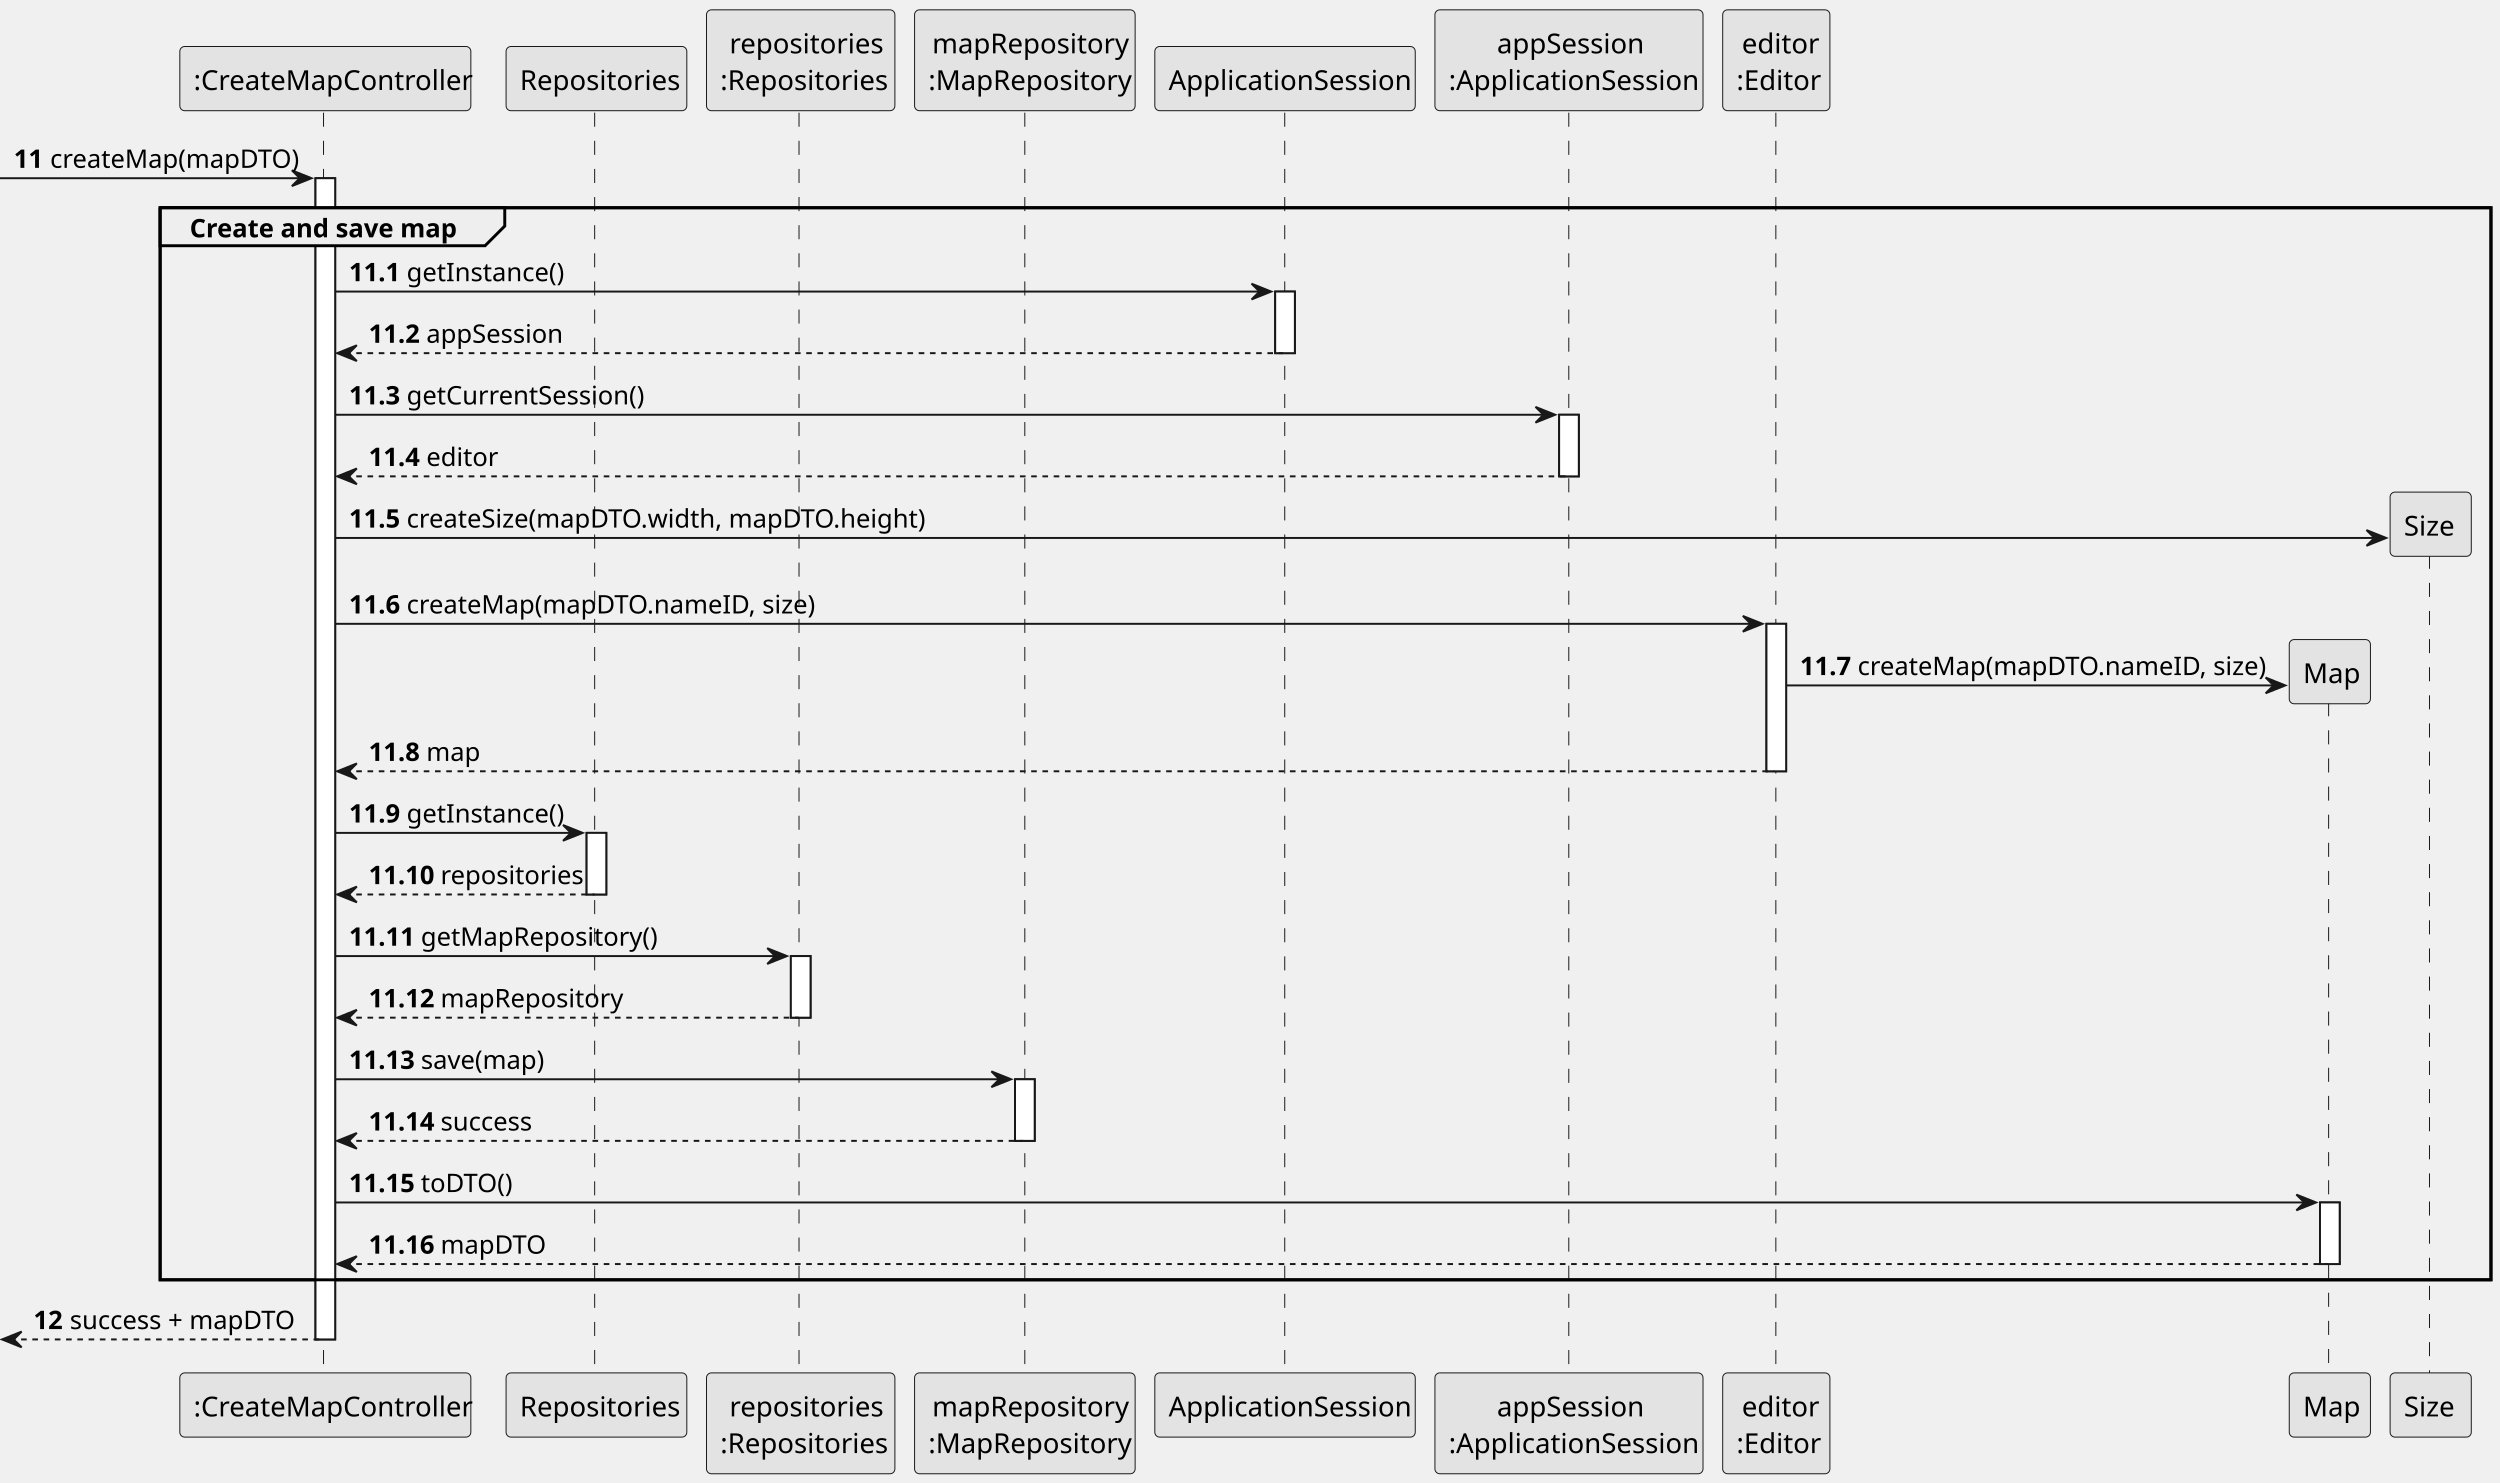
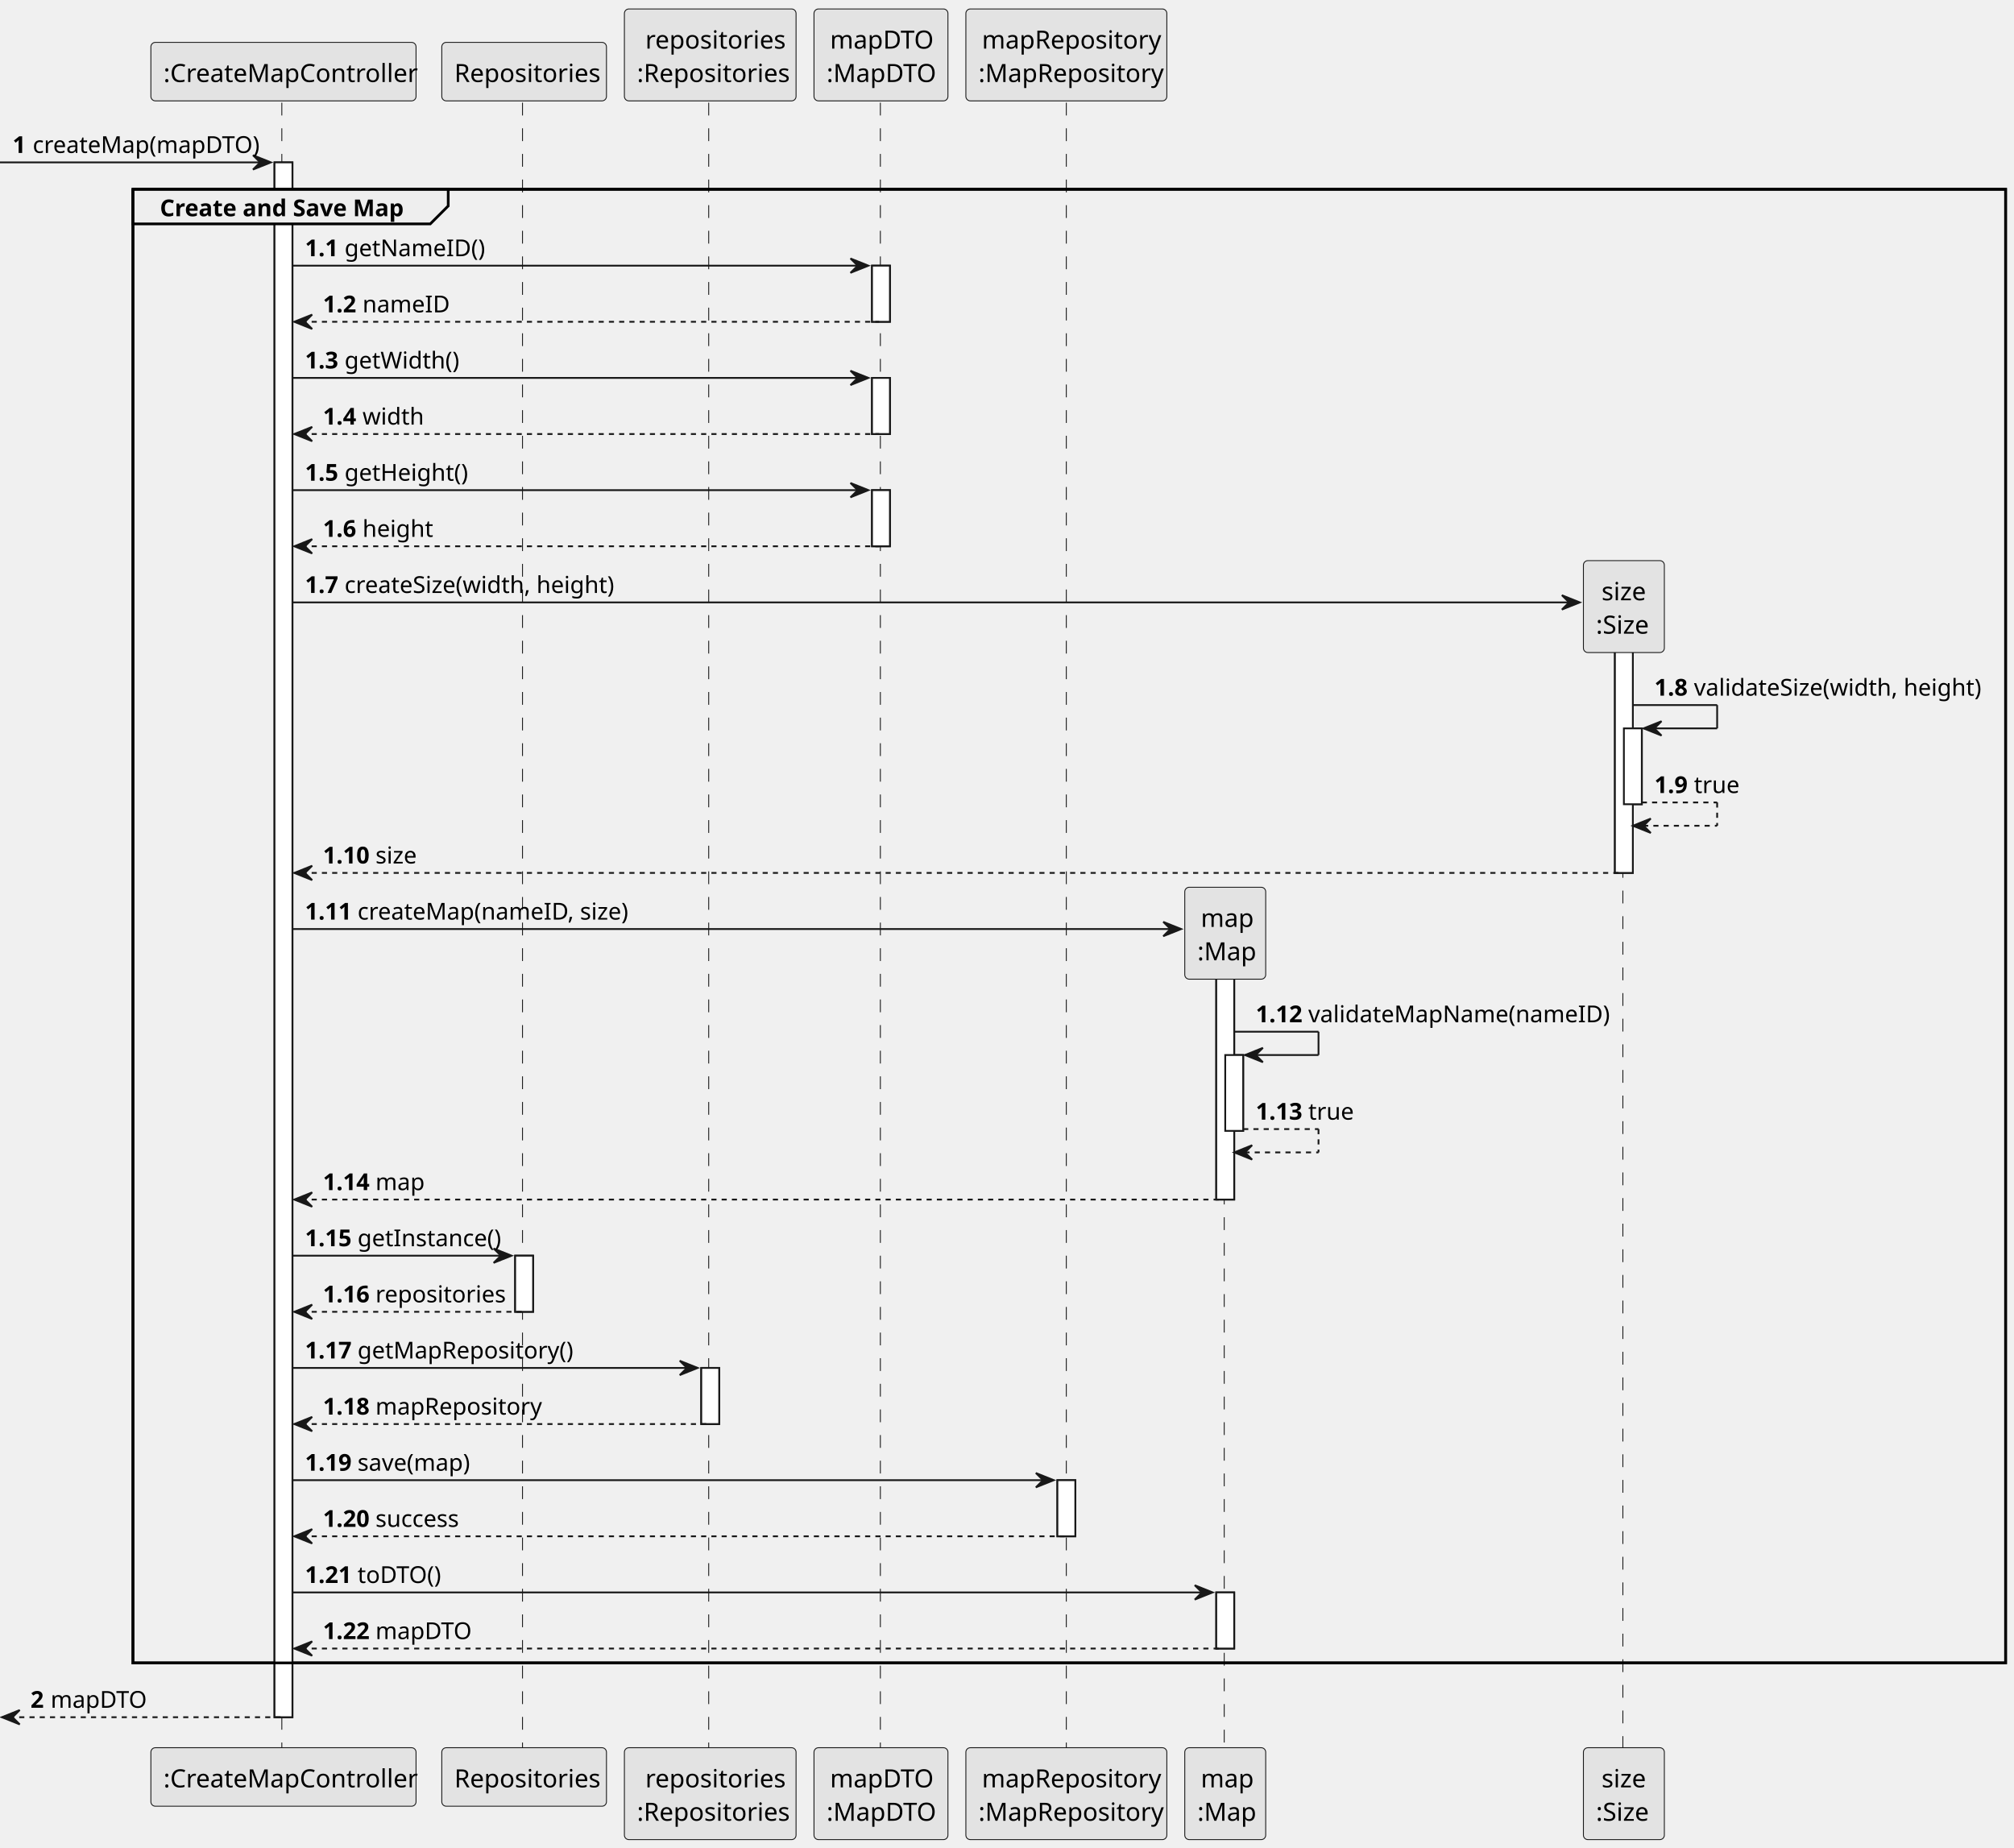
- <svg xmlns="http://www.w3.org/2000/svg" contentStyleType="text/css" height="527.8px" preserveAspectRatio="none" style="width:889px;height:527px;background:#FFFFFF;" version="1.1" viewBox="0 0 889 527" width="889.7px" zoomAndPan="magnify">
+ <svg xmlns="http://www.w3.org/2000/svg" contentStyleType="text/css" height="721.7px" preserveAspectRatio="none" style="width:786px;height:721px;background:#FFFFFF;" version="1.1" viewBox="0 0 786 721" width="786.8px" zoomAndPan="magnify">
  <defs />
  <g>
-     <rect fill="#FFFFFF" height="412.929" style="stroke:#181818;stroke-width:0.7;" width="7" x="112.188" y="63.373" />
-     <rect fill="#FFFFFF" height="21.904" style="stroke:#181818;stroke-width:0.7;" width="7" x="208.597" y="296.173" />
-     <rect fill="#FFFFFF" height="21.904" style="stroke:#181818;stroke-width:0.7;" width="7" x="281.228" y="339.98" />
-     <rect fill="#FFFFFF" height="21.904" style="stroke:#181818;stroke-width:0.7;" width="7" x="360.938" y="383.787" />
-     <rect fill="#FFFFFF" height="21.904" style="stroke:#181818;stroke-width:0.7;" width="7" x="453.456" y="103.681" />
-     <rect fill="#FFFFFF" height="21.904" style="stroke:#181818;stroke-width:0.7;" width="7" x="554.425" y="147.488" />
-     <rect fill="#FFFFFF" height="52.438" style="stroke:#181818;stroke-width:0.7;" width="7" x="628.152" y="221.83" />
-     <rect fill="#FFFFFF" height="21.904" style="stroke:#181818;stroke-width:0.7;" width="7" x="824.991" y="427.595" />
-     <rect fill="none" height="381.225" style="stroke:#000000;stroke-width:1.05;" width="828.842" x="56.946" y="73.873" />
-     <line style="stroke:#181818;stroke-width:0.35;stroke-dasharray:5.0,5.0;" x1="115.046" x2="115.046" y1="40.069" y2="488.902" />
-     <line style="stroke:#181818;stroke-width:0.35;stroke-dasharray:5.0,5.0;" x1="211.463" x2="211.463" y1="40.069" y2="488.902" />
-     <line style="stroke:#181818;stroke-width:0.35;stroke-dasharray:5.0,5.0;" x1="284.132" x2="284.132" y1="40.069" y2="488.902" />
-     <line style="stroke:#181818;stroke-width:0.35;stroke-dasharray:5.0,5.0;" x1="364.424" x2="364.424" y1="40.069" y2="488.902" />
-     <line style="stroke:#181818;stroke-width:0.35;stroke-dasharray:5.0,5.0;" x1="456.853" x2="456.853" y1="40.069" y2="488.902" />
-     <line style="stroke:#181818;stroke-width:0.35;stroke-dasharray:5.0,5.0;" x1="557.86" x2="557.86" y1="40.069" y2="488.902" />
-     <line style="stroke:#181818;stroke-width:0.35;stroke-dasharray:5.0,5.0;" x1="631.49" x2="631.49" y1="40.069" y2="488.902" />
-     <line style="stroke:#181818;stroke-width:0.35;stroke-dasharray:5.0,5.0;" x1="828.059" x2="828.059" y1="249.698" y2="488.902" />
-     <line style="stroke:#181818;stroke-width:0.35;stroke-dasharray:5.0,5.0;" x1="863.923" x2="863.923" y1="197.259" y2="488.902" />
-     <rect fill="#E3E3E3" height="22.835" rx="1.75" ry="1.75" style="stroke:#181818;stroke-width:0.35;" width="103.484" x="63.946" y="16.535" />
-     <text fill="#000000" font-family="sans-serif" font-size="9.8" lengthAdjust="spacing" textLength="93.684" x="68.846" y="32.01">:CreateMapController</text>
-     <rect fill="#E3E3E3" height="22.835" rx="1.75" ry="1.75" style="stroke:#181818;stroke-width:0.35;" width="103.484" x="63.946" y="488.202" />
-     <text fill="#000000" font-family="sans-serif" font-size="9.8" lengthAdjust="spacing" textLength="93.684" x="68.846" y="503.677">:CreateMapController</text>
-     <rect fill="#E3E3E3" height="22.835" rx="1.75" ry="1.75" style="stroke:#181818;stroke-width:0.35;" width="64.269" x="179.963" y="16.535" />
-     <text fill="#000000" font-family="sans-serif" font-size="9.8" lengthAdjust="spacing" textLength="54.469" x="184.863" y="32.01">Repositories</text>
-     <rect fill="#E3E3E3" height="22.835" rx="1.75" ry="1.75" style="stroke:#181818;stroke-width:0.35;" width="64.269" x="179.963" y="488.202" />
-     <text fill="#000000" font-family="sans-serif" font-size="9.8" lengthAdjust="spacing" textLength="54.469" x="184.863" y="503.677">Repositories</text>
-     <rect fill="#E3E3E3" height="35.87" rx="1.75" ry="1.75" style="stroke:#181818;stroke-width:0.35;" width="66.992" x="251.232" y="3.5" />
-     <text fill="#000000" font-family="sans-serif" font-size="9.8" lengthAdjust="spacing" textLength="50.656" x="259.4" y="18.975">repositories</text>
-     <text fill="#000000" font-family="sans-serif" font-size="9.8" lengthAdjust="spacing" textLength="57.192" x="256.132" y="32.01">:Repositories</text>
-     <rect fill="#E3E3E3" height="35.87" rx="1.75" ry="1.75" style="stroke:#181818;stroke-width:0.35;" width="66.992" x="251.232" y="488.202" />
-     <text fill="#000000" font-family="sans-serif" font-size="9.8" lengthAdjust="spacing" textLength="50.656" x="259.4" y="503.677">repositories</text>
-     <text fill="#000000" font-family="sans-serif" font-size="9.8" lengthAdjust="spacing" textLength="57.192" x="256.132" y="516.712">:Repositories</text>
-     <rect fill="#E3E3E3" height="35.87" rx="1.75" ry="1.75" style="stroke:#181818;stroke-width:0.35;" width="78.429" x="325.224" y="3.5" />
-     <text fill="#000000" font-family="sans-serif" font-size="9.8" lengthAdjust="spacing" textLength="65.906" x="331.486" y="18.975">mapRepository</text>
-     <text fill="#000000" font-family="sans-serif" font-size="9.8" lengthAdjust="spacing" textLength="68.629" x="330.124" y="32.01">:MapRepository</text>
-     <rect fill="#E3E3E3" height="35.87" rx="1.75" ry="1.75" style="stroke:#181818;stroke-width:0.35;" width="78.429" x="325.224" y="488.202" />
-     <text fill="#000000" font-family="sans-serif" font-size="9.8" lengthAdjust="spacing" textLength="65.906" x="331.486" y="503.677">mapRepository</text>
-     <text fill="#000000" font-family="sans-serif" font-size="9.8" lengthAdjust="spacing" textLength="68.629" x="330.124" y="516.712">:MapRepository</text>
-     <rect fill="#E3E3E3" height="22.835" rx="1.75" ry="1.75" style="stroke:#181818;stroke-width:0.35;" width="92.607" x="410.653" y="16.535" />
-     <text fill="#000000" font-family="sans-serif" font-size="9.8" lengthAdjust="spacing" textLength="82.807" x="415.553" y="32.01">ApplicationSession</text>
-     <rect fill="#E3E3E3" height="22.835" rx="1.75" ry="1.75" style="stroke:#181818;stroke-width:0.35;" width="92.607" x="410.653" y="488.202" />
-     <text fill="#000000" font-family="sans-serif" font-size="9.8" lengthAdjust="spacing" textLength="82.807" x="415.553" y="503.677">ApplicationSession</text>
-     <rect fill="#E3E3E3" height="35.87" rx="1.75" ry="1.75" style="stroke:#181818;stroke-width:0.35;" width="95.33" x="510.26" y="3.5" />
-     <text fill="#000000" font-family="sans-serif" font-size="9.8" lengthAdjust="spacing" textLength="51.215" x="532.317" y="18.975">appSession</text>
-     <text fill="#000000" font-family="sans-serif" font-size="9.8" lengthAdjust="spacing" textLength="85.53" x="515.16" y="32.01">:ApplicationSession</text>
-     <rect fill="#E3E3E3" height="35.87" rx="1.75" ry="1.75" style="stroke:#181818;stroke-width:0.35;" width="95.33" x="510.26" y="488.202" />
-     <text fill="#000000" font-family="sans-serif" font-size="9.8" lengthAdjust="spacing" textLength="51.215" x="532.317" y="503.677">appSession</text>
-     <text fill="#000000" font-family="sans-serif" font-size="9.8" lengthAdjust="spacing" textLength="85.53" x="515.16" y="516.712">:ApplicationSession</text>
-     <rect fill="#E3E3E3" height="35.87" rx="1.75" ry="1.75" style="stroke:#181818;stroke-width:0.35;" width="38.123" x="612.59" y="3.5" />
-     <text fill="#000000" font-family="sans-serif" font-size="9.8" lengthAdjust="spacing" textLength="24.514" x="619.394" y="18.975">editor</text>
-     <text fill="#000000" font-family="sans-serif" font-size="9.8" lengthAdjust="spacing" textLength="28.323" x="617.49" y="32.01">:Editor</text>
-     <rect fill="#E3E3E3" height="35.87" rx="1.75" ry="1.75" style="stroke:#181818;stroke-width:0.35;" width="38.123" x="612.59" y="488.202" />
-     <text fill="#000000" font-family="sans-serif" font-size="9.8" lengthAdjust="spacing" textLength="24.514" x="619.394" y="503.677">editor</text>
-     <text fill="#000000" font-family="sans-serif" font-size="9.8" lengthAdjust="spacing" textLength="28.323" x="617.49" y="516.712">:Editor</text>
-     <rect fill="#E3E3E3" height="22.835" rx="1.75" ry="1.75" style="stroke:#181818;stroke-width:0.35;" width="28.864" x="814.059" y="488.202" />
-     <text fill="#000000" font-family="sans-serif" font-size="9.8" lengthAdjust="spacing" textLength="19.064" x="818.959" y="503.677">Map</text>
-     <rect fill="#E3E3E3" height="22.835" rx="1.75" ry="1.75" style="stroke:#181818;stroke-width:0.35;" width="28.864" x="849.923" y="488.202" />
-     <text fill="#000000" font-family="sans-serif" font-size="9.8" lengthAdjust="spacing" textLength="19.064" x="854.823" y="503.677">Size</text>
-     <rect fill="#FFFFFF" height="412.929" style="stroke:#181818;stroke-width:0.7;" width="7" x="112.188" y="63.373" />
-     <rect fill="#FFFFFF" height="21.904" style="stroke:#181818;stroke-width:0.7;" width="7" x="208.597" y="296.173" />
-     <rect fill="#FFFFFF" height="21.904" style="stroke:#181818;stroke-width:0.7;" width="7" x="281.228" y="339.98" />
-     <rect fill="#FFFFFF" height="21.904" style="stroke:#181818;stroke-width:0.7;" width="7" x="360.938" y="383.787" />
-     <rect fill="#FFFFFF" height="21.904" style="stroke:#181818;stroke-width:0.7;" width="7" x="453.456" y="103.681" />
-     <rect fill="#FFFFFF" height="21.904" style="stroke:#181818;stroke-width:0.7;" width="7" x="554.425" y="147.488" />
-     <rect fill="#FFFFFF" height="52.438" style="stroke:#181818;stroke-width:0.7;" width="7" x="628.152" y="221.83" />
-     <rect fill="#FFFFFF" height="21.904" style="stroke:#181818;stroke-width:0.7;" width="7" x="824.991" y="427.595" />
-     <polygon fill="#181818" points="103.788,60.573,110.788,63.373,103.788,66.173,106.588,63.373" style="stroke:#181818;stroke-width:0.7;" />
-     <line style="stroke:#181818;stroke-width:0.7;" x1="0" x2="107.988" y1="63.373" y2="63.373" />
-     <text fill="#000000" font-family="sans-serif" font-size="9.1" font-weight="bold" lengthAdjust="spacing" textLength="10.122" x="4.9" y="59.689">11</text>
-     <text fill="#000000" font-family="sans-serif" font-size="9.1" lengthAdjust="spacing" textLength="85.966" x="17.822" y="59.689">createMap(mapDTO)</text>
-     <path d="M56.946,73.873 L179.49,73.873 L179.49,80.377 L172.49,87.377 L56.946,87.377 L56.946,73.873 " fill="#EEEEEE" style="stroke:#000000;stroke-width:1.05;" />
-     <rect fill="none" height="381.225" style="stroke:#000000;stroke-width:1.05;" width="828.842" x="56.946" y="73.873" />
-     <text fill="#000000" font-family="sans-serif" font-size="9.1" font-weight="bold" lengthAdjust="spacing" textLength="91.044" x="67.446" y="84.393">Create and save map</text>
-     <polygon fill="#181818" points="445.056,100.881,452.056,103.681,445.056,106.481,447.856,103.681" style="stroke:#181818;stroke-width:0.7;" />
-     <line style="stroke:#181818;stroke-width:0.7;" x1="119.188" x2="449.256" y1="103.681" y2="103.681" />
-     <text fill="#000000" font-family="sans-serif" font-size="9.1" font-weight="bold" lengthAdjust="spacing" textLength="17.711" x="124.088" y="99.997">11.1</text>
-     <text fill="#000000" font-family="sans-serif" font-size="9.1" lengthAdjust="spacing" textLength="53.111" x="144.599" y="99.997">getInstance()</text>
-     <polygon fill="#181818" points="126.888,122.784,119.888,125.584,126.888,128.384,124.088,125.584" style="stroke:#181818;stroke-width:0.7;" />
-     <line style="stroke:#181818;stroke-width:0.7;stroke-dasharray:2.0,2.0;" x1="122.688" x2="456.256" y1="125.584" y2="125.584" />
-     <text fill="#000000" font-family="sans-serif" font-size="9.1" font-weight="bold" lengthAdjust="spacing" textLength="17.711" x="131.088" y="121.9">11.2</text>
-     <text fill="#000000" font-family="sans-serif" font-size="9.1" lengthAdjust="spacing" textLength="47.557" x="151.599" y="121.9">appSession</text>
-     <polygon fill="#181818" points="546.025,144.688,553.025,147.488,546.025,150.288,548.825,147.488" style="stroke:#181818;stroke-width:0.7;" />
-     <line style="stroke:#181818;stroke-width:0.7;" x1="119.188" x2="550.225" y1="147.488" y2="147.488" />
-     <text fill="#000000" font-family="sans-serif" font-size="9.1" font-weight="bold" lengthAdjust="spacing" textLength="17.711" x="124.088" y="143.804">11.3</text>
-     <text fill="#000000" font-family="sans-serif" font-size="9.1" lengthAdjust="spacing" textLength="81.429" x="144.599" y="143.804">getCurrentSession()</text>
-     <polygon fill="#181818" points="126.888,166.592,119.888,169.392,126.888,172.192,124.088,169.392" style="stroke:#181818;stroke-width:0.7;" />
-     <line style="stroke:#181818;stroke-width:0.7;stroke-dasharray:2.0,2.0;" x1="122.688" x2="557.225" y1="169.392" y2="169.392" />
-     <text fill="#000000" font-family="sans-serif" font-size="9.1" font-weight="bold" lengthAdjust="spacing" textLength="17.711" x="131.088" y="165.708">11.4</text>
-     <text fill="#000000" font-family="sans-serif" font-size="9.1" lengthAdjust="spacing" textLength="22.763" x="151.599" y="165.708">editor</text>
-     <polygon fill="#181818" points="841.523,188.495,848.523,191.296,841.523,194.095,844.323,191.296" style="stroke:#181818;stroke-width:0.7;" />
-     <line style="stroke:#181818;stroke-width:0.7;" x1="119.188" x2="845.723" y1="191.296" y2="191.296" />
-     <text fill="#000000" font-family="sans-serif" font-size="9.1" font-weight="bold" lengthAdjust="spacing" textLength="17.711" x="124.088" y="187.612">11.5</text>
-     <text fill="#000000" font-family="sans-serif" font-size="9.1" lengthAdjust="spacing" textLength="179.027" x="144.599" y="187.612">createSize(mapDTO.width, mapDTO.height)</text>
-     <rect fill="#E3E3E3" height="22.835" rx="1.75" ry="1.75" style="stroke:#181818;stroke-width:0.35;" width="28.864" x="849.923" y="174.992" />
-     <text fill="#000000" font-family="sans-serif" font-size="9.8" lengthAdjust="spacing" textLength="19.064" x="854.823" y="190.467">Size</text>
-     <polygon fill="#181818" points="619.752,219.03,626.752,221.83,619.752,224.63,622.552,221.83" style="stroke:#181818;stroke-width:0.7;" />
-     <line style="stroke:#181818;stroke-width:0.7;" x1="119.188" x2="623.952" y1="221.83" y2="221.83" />
-     <text fill="#000000" font-family="sans-serif" font-size="9.1" font-weight="bold" lengthAdjust="spacing" textLength="17.711" x="124.088" y="218.146">11.6</text>
-     <text fill="#000000" font-family="sans-serif" font-size="9.1" lengthAdjust="spacing" textLength="141.596" x="144.599" y="218.146">createMap(mapDTO.nameID, size)</text>
-     <polygon fill="#181818" points="805.659,240.934,812.659,243.734,805.659,246.534,808.459,243.734" style="stroke:#181818;stroke-width:0.7;" />
-     <line style="stroke:#181818;stroke-width:0.7;" x1="635.152" x2="809.859" y1="243.734" y2="243.734" />
-     <text fill="#000000" font-family="sans-serif" font-size="9.1" font-weight="bold" lengthAdjust="spacing" textLength="17.711" x="640.052" y="240.05">11.7</text>
-     <text fill="#000000" font-family="sans-serif" font-size="9.1" lengthAdjust="spacing" textLength="141.596" x="660.563" y="240.05">createMap(mapDTO.nameID, size)</text>
-     <rect fill="#E3E3E3" height="22.835" rx="1.75" ry="1.75" style="stroke:#181818;stroke-width:0.35;" width="28.864" x="814.059" y="227.43" />
-     <text fill="#000000" font-family="sans-serif" font-size="9.8" lengthAdjust="spacing" textLength="19.064" x="818.959" y="242.905">Map</text>
-     <polygon fill="#181818" points="126.888,271.469,119.888,274.269,126.888,277.069,124.088,274.269" style="stroke:#181818;stroke-width:0.7;" />
-     <line style="stroke:#181818;stroke-width:0.7;stroke-dasharray:2.0,2.0;" x1="122.688" x2="630.952" y1="274.269" y2="274.269" />
-     <text fill="#000000" font-family="sans-serif" font-size="9.1" font-weight="bold" lengthAdjust="spacing" textLength="17.711" x="131.088" y="270.585">11.8</text>
-     <text fill="#000000" font-family="sans-serif" font-size="9.1" lengthAdjust="spacing" textLength="17.702" x="151.599" y="270.585">map</text>
-     <polygon fill="#181818" points="200.197,293.373,207.197,296.173,200.197,298.973,202.997,296.173" style="stroke:#181818;stroke-width:0.7;" />
-     <line style="stroke:#181818;stroke-width:0.7;" x1="119.188" x2="204.397" y1="296.173" y2="296.173" />
-     <text fill="#000000" font-family="sans-serif" font-size="9.1" font-weight="bold" lengthAdjust="spacing" textLength="17.711" x="124.088" y="292.489">11.9</text>
-     <text fill="#000000" font-family="sans-serif" font-size="9.1" lengthAdjust="spacing" textLength="53.111" x="144.599" y="292.489">getInstance()</text>
-     <polygon fill="#181818" points="126.888,315.276,119.888,318.076,126.888,320.876,124.088,318.076" style="stroke:#181818;stroke-width:0.7;" />
-     <line style="stroke:#181818;stroke-width:0.7;stroke-dasharray:2.0,2.0;" x1="122.688" x2="211.397" y1="318.076" y2="318.076" />
-     <text fill="#000000" font-family="sans-serif" font-size="9.1" font-weight="bold" lengthAdjust="spacing" textLength="22.772" x="131.088" y="314.392">11.10</text>
-     <text fill="#000000" font-family="sans-serif" font-size="9.1" lengthAdjust="spacing" textLength="47.037" x="156.66" y="314.392">repositories</text>
-     <polygon fill="#181818" points="272.828,337.18,279.828,339.98,272.828,342.78,275.628,339.98" style="stroke:#181818;stroke-width:0.7;" />
-     <line style="stroke:#181818;stroke-width:0.7;" x1="119.188" x2="277.028" y1="339.98" y2="339.98" />
-     <text fill="#000000" font-family="sans-serif" font-size="9.1" font-weight="bold" lengthAdjust="spacing" textLength="22.772" x="124.088" y="336.296">11.11</text>
-     <text fill="#000000" font-family="sans-serif" font-size="9.1" lengthAdjust="spacing" textLength="79.909" x="149.66" y="336.296">getMapRepository()</text>
-     <polygon fill="#181818" points="126.888,359.084,119.888,361.884,126.888,364.684,124.088,361.884" style="stroke:#181818;stroke-width:0.7;" />
-     <line style="stroke:#181818;stroke-width:0.7;stroke-dasharray:2.0,2.0;" x1="122.688" x2="284.028" y1="361.884" y2="361.884" />
-     <text fill="#000000" font-family="sans-serif" font-size="9.1" font-weight="bold" lengthAdjust="spacing" textLength="22.772" x="131.088" y="358.2">11.12</text>
-     <text fill="#000000" font-family="sans-serif" font-size="9.1" lengthAdjust="spacing" textLength="61.198" x="156.66" y="358.2">mapRepository</text>
-     <polygon fill="#181818" points="352.538,380.987,359.538,383.787,352.538,386.587,355.339,383.787" style="stroke:#181818;stroke-width:0.7;" />
-     <line style="stroke:#181818;stroke-width:0.7;" x1="119.188" x2="356.738" y1="383.787" y2="383.787" />
-     <text fill="#000000" font-family="sans-serif" font-size="9.1" font-weight="bold" lengthAdjust="spacing" textLength="22.772" x="124.088" y="380.103">11.13</text>
-     <text fill="#000000" font-family="sans-serif" font-size="9.1" lengthAdjust="spacing" textLength="42.985" x="149.66" y="380.103">save(map)</text>
-     <polygon fill="#181818" points="126.888,402.891,119.888,405.691,126.888,408.491,124.088,405.691" style="stroke:#181818;stroke-width:0.7;" />
-     <line style="stroke:#181818;stroke-width:0.7;stroke-dasharray:2.0,2.0;" x1="122.688" x2="363.738" y1="405.691" y2="405.691" />
-     <text fill="#000000" font-family="sans-serif" font-size="9.1" font-weight="bold" lengthAdjust="spacing" textLength="22.772" x="131.088" y="402.007">11.14</text>
-     <text fill="#000000" font-family="sans-serif" font-size="9.1" lengthAdjust="spacing" textLength="32.872" x="156.66" y="402.007">success</text>
-     <polygon fill="#181818" points="816.591,424.795,823.591,427.595,816.591,430.395,819.391,427.595" style="stroke:#181818;stroke-width:0.7;" />
-     <line style="stroke:#181818;stroke-width:0.7;" x1="119.188" x2="820.791" y1="427.595" y2="427.595" />
-     <text fill="#000000" font-family="sans-serif" font-size="9.1" font-weight="bold" lengthAdjust="spacing" textLength="22.772" x="124.088" y="423.911">11.15</text>
-     <text fill="#000000" font-family="sans-serif" font-size="9.1" lengthAdjust="spacing" textLength="32.859" x="149.66" y="423.911">toDTO()</text>
-     <polygon fill="#181818" points="126.888,446.698,119.888,449.498,126.888,452.298,124.088,449.498" style="stroke:#181818;stroke-width:0.7;" />
-     <line style="stroke:#181818;stroke-width:0.7;stroke-dasharray:2.0,2.0;" x1="122.688" x2="827.791" y1="449.498" y2="449.498" />
-     <text fill="#000000" font-family="sans-serif" font-size="9.1" font-weight="bold" lengthAdjust="spacing" textLength="22.772" x="131.088" y="445.815">11.16</text>
-     <text fill="#000000" font-family="sans-serif" font-size="9.1" lengthAdjust="spacing" textLength="36.911" x="156.66" y="445.815">mapDTO</text>
-     <polygon fill="#181818" points="7.7,473.502,0.7,476.302,7.7,479.102,4.9,476.302" style="stroke:#181818;stroke-width:0.7;" />
-     <line style="stroke:#181818;stroke-width:0.7;stroke-dasharray:2.0,2.0;" x1="3.5" x2="114.988" y1="476.302" y2="476.302" />
-     <text fill="#000000" font-family="sans-serif" font-size="9.1" font-weight="bold" lengthAdjust="spacing" textLength="10.122" x="11.9" y="472.618">12</text>
-     <text fill="#000000" font-family="sans-serif" font-size="9.1" lengthAdjust="spacing" textLength="80.154" x="24.822" y="472.618">success + mapDTO</text>
+     <rect fill="#FFFFFF" height="606.821" style="stroke:#181818;stroke-width:0.7;" width="7" x="107.127" y="63.373" />
+     <rect fill="#FFFFFF" height="21.904" style="stroke:#181818;stroke-width:0.7;" width="7" x="201.049" y="490.064" />
+     <rect fill="#FFFFFF" height="21.904" style="stroke:#181818;stroke-width:0.7;" width="7" x="273.68" y="533.872" />
+     <rect fill="#FFFFFF" height="21.904" style="stroke:#181818;stroke-width:0.7;" width="7" x="340.313" y="103.681" />
+     <rect fill="#FFFFFF" height="21.904" style="stroke:#181818;stroke-width:0.7;" width="7" x="340.313" y="147.488" />
+     <rect fill="#FFFFFF" height="21.904" style="stroke:#181818;stroke-width:0.7;" width="7" x="340.313" y="191.296" />
+     <rect fill="#FFFFFF" height="21.904" style="stroke:#181818;stroke-width:0.7;" width="7" x="412.664" y="577.679" />
+     <rect fill="#FFFFFF" height="98.577" style="stroke:#181818;stroke-width:0.7;" width="7" x="474.671" y="369.584" />
+     <rect fill="#FFFFFF" height="29.604" style="stroke:#181818;stroke-width:0.7;" width="7" x="478.171" y="411.753" />
+     <rect fill="#FFFFFF" height="21.904" style="stroke:#181818;stroke-width:0.7;" width="7" x="474.671" y="621.486" />
+     <rect fill="#FFFFFF" height="98.577" style="stroke:#181818;stroke-width:0.7;" width="7" x="630.249" y="242.103" />
+     <rect fill="#FFFFFF" height="29.604" style="stroke:#181818;stroke-width:0.7;" width="7" x="633.749" y="284.272" />
+     <rect fill="none" height="575.117" style="stroke:#000000;stroke-width:1.05;" width="730.837" x="51.885" y="73.873" />
+     <line style="stroke:#181818;stroke-width:0.35;stroke-dasharray:5.0,5.0;" x1="109.985" x2="109.985" y1="40.069" y2="682.794" />
+     <line style="stroke:#181818;stroke-width:0.35;stroke-dasharray:5.0,5.0;" x1="203.915" x2="203.915" y1="40.069" y2="682.794" />
+     <line style="stroke:#181818;stroke-width:0.35;stroke-dasharray:5.0,5.0;" x1="276.584" x2="276.584" y1="40.069" y2="682.794" />
+     <line style="stroke:#181818;stroke-width:0.35;stroke-dasharray:5.0,5.0;" x1="343.576" x2="343.576" y1="40.069" y2="682.794" />
+     <line style="stroke:#181818;stroke-width:0.35;stroke-dasharray:5.0,5.0;" x1="416.149" x2="416.149" y1="40.069" y2="682.794" />
+     <line style="stroke:#181818;stroke-width:0.35;stroke-dasharray:5.0,5.0;" x1="477.778" x2="477.778" y1="375.065" y2="682.794" />
+     <line style="stroke:#181818;stroke-width:0.35;stroke-dasharray:5.0,5.0;" x1="633.355" x2="633.355" y1="247.584" y2="682.794" />
+     <rect fill="#E3E3E3" height="22.835" rx="1.75" ry="1.75" style="stroke:#181818;stroke-width:0.35;" width="103.484" x="58.885" y="16.535" />
+     <text fill="#000000" font-family="sans-serif" font-size="9.8" lengthAdjust="spacing" textLength="93.684" x="63.785" y="32.01">:CreateMapController</text>
+     <rect fill="#E3E3E3" height="22.835" rx="1.75" ry="1.75" style="stroke:#181818;stroke-width:0.35;" width="103.484" x="58.885" y="682.094" />
+     <text fill="#000000" font-family="sans-serif" font-size="9.8" lengthAdjust="spacing" textLength="93.684" x="63.785" y="697.569">:CreateMapController</text>
+     <rect fill="#E3E3E3" height="22.835" rx="1.75" ry="1.75" style="stroke:#181818;stroke-width:0.35;" width="64.269" x="172.415" y="16.535" />
+     <text fill="#000000" font-family="sans-serif" font-size="9.8" lengthAdjust="spacing" textLength="54.469" x="177.315" y="32.01">Repositories</text>
+     <rect fill="#E3E3E3" height="22.835" rx="1.75" ry="1.75" style="stroke:#181818;stroke-width:0.35;" width="64.269" x="172.415" y="682.094" />
+     <text fill="#000000" font-family="sans-serif" font-size="9.8" lengthAdjust="spacing" textLength="54.469" x="177.315" y="697.569">Repositories</text>
+     <rect fill="#E3E3E3" height="35.87" rx="1.75" ry="1.75" style="stroke:#181818;stroke-width:0.35;" width="66.992" x="243.684" y="3.5" />
+     <text fill="#000000" font-family="sans-serif" font-size="9.8" lengthAdjust="spacing" textLength="50.656" x="251.852" y="18.975">repositories</text>
+     <text fill="#000000" font-family="sans-serif" font-size="9.8" lengthAdjust="spacing" textLength="57.192" x="248.584" y="32.01">:Repositories</text>
+     <rect fill="#E3E3E3" height="35.87" rx="1.75" ry="1.75" style="stroke:#181818;stroke-width:0.35;" width="66.992" x="243.684" y="682.094" />
+     <text fill="#000000" font-family="sans-serif" font-size="9.8" lengthAdjust="spacing" textLength="50.656" x="251.852" y="697.569">repositories</text>
+     <text fill="#000000" font-family="sans-serif" font-size="9.8" lengthAdjust="spacing" textLength="57.192" x="248.584" y="710.604">:Repositories</text>
+     <rect fill="#E3E3E3" height="35.87" rx="1.75" ry="1.75" style="stroke:#181818;stroke-width:0.35;" width="52.273" x="317.676" y="3.5" />
+     <text fill="#000000" font-family="sans-serif" font-size="9.8" lengthAdjust="spacing" textLength="39.75" x="323.938" y="18.975">mapDTO</text>
+     <text fill="#000000" font-family="sans-serif" font-size="9.8" lengthAdjust="spacing" textLength="42.473" x="322.576" y="32.01">:MapDTO</text>
+     <rect fill="#E3E3E3" height="35.87" rx="1.75" ry="1.75" style="stroke:#181818;stroke-width:0.35;" width="52.273" x="317.676" y="682.094" />
+     <text fill="#000000" font-family="sans-serif" font-size="9.8" lengthAdjust="spacing" textLength="39.75" x="323.938" y="697.569">mapDTO</text>
+     <text fill="#000000" font-family="sans-serif" font-size="9.8" lengthAdjust="spacing" textLength="42.473" x="322.576" y="710.604">:MapDTO</text>
+     <rect fill="#E3E3E3" height="35.87" rx="1.75" ry="1.75" style="stroke:#181818;stroke-width:0.35;" width="78.429" x="376.949" y="3.5" />
+     <text fill="#000000" font-family="sans-serif" font-size="9.8" lengthAdjust="spacing" textLength="65.906" x="383.211" y="18.975">mapRepository</text>
+     <text fill="#000000" font-family="sans-serif" font-size="9.8" lengthAdjust="spacing" textLength="68.629" x="381.849" y="32.01">:MapRepository</text>
+     <rect fill="#E3E3E3" height="35.87" rx="1.75" ry="1.75" style="stroke:#181818;stroke-width:0.35;" width="78.429" x="376.949" y="682.094" />
+     <text fill="#000000" font-family="sans-serif" font-size="9.8" lengthAdjust="spacing" textLength="65.906" x="383.211" y="697.569">mapRepository</text>
+     <text fill="#000000" font-family="sans-serif" font-size="9.8" lengthAdjust="spacing" textLength="68.629" x="381.849" y="710.604">:MapRepository</text>
+     <rect fill="#E3E3E3" height="35.87" rx="1.75" ry="1.75" style="stroke:#181818;stroke-width:0.35;" width="31.587" x="462.378" y="682.094" />
+     <text fill="#000000" font-family="sans-serif" font-size="9.8" lengthAdjust="spacing" textLength="19.064" x="468.639" y="697.569">map</text>
+     <text fill="#000000" font-family="sans-serif" font-size="9.8" lengthAdjust="spacing" textLength="21.787" x="467.278" y="710.604">:Map</text>
+     <rect fill="#E3E3E3" height="35.87" rx="1.75" ry="1.75" style="stroke:#181818;stroke-width:0.35;" width="31.587" x="617.955" y="682.094" />
+     <text fill="#000000" font-family="sans-serif" font-size="9.8" lengthAdjust="spacing" textLength="17.427" x="625.035" y="697.569">size</text>
+     <text fill="#000000" font-family="sans-serif" font-size="9.8" lengthAdjust="spacing" textLength="21.787" x="622.855" y="710.604">:Size</text>
+     <rect fill="#FFFFFF" height="606.821" style="stroke:#181818;stroke-width:0.7;" width="7" x="107.127" y="63.373" />
+     <rect fill="#FFFFFF" height="21.904" style="stroke:#181818;stroke-width:0.7;" width="7" x="201.049" y="490.064" />
+     <rect fill="#FFFFFF" height="21.904" style="stroke:#181818;stroke-width:0.7;" width="7" x="273.68" y="533.872" />
+     <rect fill="#FFFFFF" height="21.904" style="stroke:#181818;stroke-width:0.7;" width="7" x="340.313" y="103.681" />
+     <rect fill="#FFFFFF" height="21.904" style="stroke:#181818;stroke-width:0.7;" width="7" x="340.313" y="147.488" />
+     <rect fill="#FFFFFF" height="21.904" style="stroke:#181818;stroke-width:0.7;" width="7" x="340.313" y="191.296" />
+     <rect fill="#FFFFFF" height="21.904" style="stroke:#181818;stroke-width:0.7;" width="7" x="412.664" y="577.679" />
+     <rect fill="#FFFFFF" height="98.577" style="stroke:#181818;stroke-width:0.7;" width="7" x="474.671" y="369.584" />
+     <rect fill="#FFFFFF" height="29.604" style="stroke:#181818;stroke-width:0.7;" width="7" x="478.171" y="411.753" />
+     <rect fill="#FFFFFF" height="21.904" style="stroke:#181818;stroke-width:0.7;" width="7" x="474.671" y="621.486" />
+     <rect fill="#FFFFFF" height="98.577" style="stroke:#181818;stroke-width:0.7;" width="7" x="630.249" y="242.103" />
+     <rect fill="#FFFFFF" height="29.604" style="stroke:#181818;stroke-width:0.7;" width="7" x="633.749" y="284.272" />
+     <polygon fill="#181818" points="98.727,60.573,105.727,63.373,98.727,66.173,101.527,63.373" style="stroke:#181818;stroke-width:0.7;" />
+     <line style="stroke:#181818;stroke-width:0.7;" x1="0" x2="102.927" y1="63.373" y2="63.373" />
+     <text fill="#000000" font-family="sans-serif" font-size="9.1" font-weight="bold" lengthAdjust="spacing" textLength="5.061" x="4.9" y="59.689">1</text>
+     <text fill="#000000" font-family="sans-serif" font-size="9.1" lengthAdjust="spacing" textLength="85.966" x="12.761" y="59.689">createMap(mapDTO)</text>
+     <path d="M51.885,73.873 L174.927,73.873 L174.927,80.377 L167.927,87.377 L51.885,87.377 L51.885,73.873 " fill="#EEEEEE" style="stroke:#000000;stroke-width:1.05;" />
+     <rect fill="none" height="575.117" style="stroke:#000000;stroke-width:1.05;" width="730.837" x="51.885" y="73.873" />
+     <text fill="#000000" font-family="sans-serif" font-size="9.1" font-weight="bold" lengthAdjust="spacing" textLength="91.542" x="62.385" y="84.393">Create and Save Map</text>
+     <polygon fill="#181818" points="331.913,100.881,338.913,103.681,331.913,106.481,334.713,103.681" style="stroke:#181818;stroke-width:0.7;" />
+     <line style="stroke:#181818;stroke-width:0.7;" x1="114.127" x2="336.113" y1="103.681" y2="103.681" />
+     <text fill="#000000" font-family="sans-serif" font-size="9.1" font-weight="bold" lengthAdjust="spacing" textLength="12.65" x="119.027" y="99.997">1.1</text>
+     <text fill="#000000" font-family="sans-serif" font-size="9.1" lengthAdjust="spacing" textLength="52.085" x="134.477" y="99.997">getNameID()</text>
+     <polygon fill="#181818" points="121.827,122.784,114.827,125.584,121.827,128.384,119.027,125.584" style="stroke:#181818;stroke-width:0.7;" />
+     <line style="stroke:#181818;stroke-width:0.7;stroke-dasharray:2.0,2.0;" x1="117.627" x2="343.113" y1="125.584" y2="125.584" />
+     <text fill="#000000" font-family="sans-serif" font-size="9.1" font-weight="bold" lengthAdjust="spacing" textLength="12.65" x="126.027" y="121.9">1.2</text>
+     <text fill="#000000" font-family="sans-serif" font-size="9.1" lengthAdjust="spacing" textLength="31.863" x="141.477" y="121.9">nameID</text>
+     <polygon fill="#181818" points="331.913,144.688,338.913,147.488,331.913,150.288,334.713,147.488" style="stroke:#181818;stroke-width:0.7;" />
+     <line style="stroke:#181818;stroke-width:0.7;" x1="114.127" x2="336.113" y1="147.488" y2="147.488" />
+     <text fill="#000000" font-family="sans-serif" font-size="9.1" font-weight="bold" lengthAdjust="spacing" textLength="12.65" x="119.027" y="143.804">1.3</text>
+     <text fill="#000000" font-family="sans-serif" font-size="9.1" lengthAdjust="spacing" textLength="41.972" x="134.477" y="143.804">getWidth()</text>
+     <polygon fill="#181818" points="121.827,166.592,114.827,169.392,121.827,172.192,119.027,169.392" style="stroke:#181818;stroke-width:0.7;" />
+     <line style="stroke:#181818;stroke-width:0.7;stroke-dasharray:2.0,2.0;" x1="117.627" x2="343.113" y1="169.392" y2="169.392" />
+     <text fill="#000000" font-family="sans-serif" font-size="9.1" font-weight="bold" lengthAdjust="spacing" textLength="12.65" x="126.027" y="165.708">1.4</text>
+     <text fill="#000000" font-family="sans-serif" font-size="9.1" lengthAdjust="spacing" textLength="21.244" x="141.477" y="165.708">width</text>
+     <polygon fill="#181818" points="331.913,188.495,338.913,191.296,331.913,194.095,334.713,191.296" style="stroke:#181818;stroke-width:0.7;" />
+     <line style="stroke:#181818;stroke-width:0.7;" x1="114.127" x2="336.113" y1="191.296" y2="191.296" />
+     <text fill="#000000" font-family="sans-serif" font-size="9.1" font-weight="bold" lengthAdjust="spacing" textLength="12.65" x="119.027" y="187.612">1.5</text>
+     <text fill="#000000" font-family="sans-serif" font-size="9.1" lengthAdjust="spacing" textLength="45.016" x="134.477" y="187.612">getHeight()</text>
+     <polygon fill="#181818" points="121.827,210.399,114.827,213.199,121.827,215.999,119.027,213.199" style="stroke:#181818;stroke-width:0.7;" />
+     <line style="stroke:#181818;stroke-width:0.7;stroke-dasharray:2.0,2.0;" x1="117.627" x2="343.113" y1="213.199" y2="213.199" />
+     <text fill="#000000" font-family="sans-serif" font-size="9.1" font-weight="bold" lengthAdjust="spacing" textLength="12.65" x="126.027" y="209.515">1.6</text>
+     <text fill="#000000" font-family="sans-serif" font-size="9.1" lengthAdjust="spacing" textLength="24.794" x="141.477" y="209.515">height</text>
+     <polygon fill="#181818" points="609.555,232.303,616.555,235.103,609.555,237.903,612.355,235.103" style="stroke:#181818;stroke-width:0.7;" />
+     <line style="stroke:#181818;stroke-width:0.7;" x1="114.127" x2="613.755" y1="235.103" y2="235.103" />
+     <text fill="#000000" font-family="sans-serif" font-size="9.1" font-weight="bold" lengthAdjust="spacing" textLength="12.65" x="119.027" y="231.419">1.7</text>
+     <text fill="#000000" font-family="sans-serif" font-size="9.1" lengthAdjust="spacing" textLength="100.149" x="134.477" y="231.419">createSize(width, height)</text>
+     <rect fill="#E3E3E3" height="35.87" rx="1.75" ry="1.75" style="stroke:#181818;stroke-width:0.35;" width="31.587" x="617.955" y="218.799" />
+     <text fill="#000000" font-family="sans-serif" font-size="9.8" lengthAdjust="spacing" textLength="17.427" x="625.035" y="234.274">size</text>
+     <text fill="#000000" font-family="sans-serif" font-size="9.8" lengthAdjust="spacing" textLength="21.787" x="622.855" y="247.309">:Size</text>
+     <line style="stroke:#181818;stroke-width:0.7;" x1="637.249" x2="670.149" y1="275.173" y2="275.173" />
+     <line style="stroke:#181818;stroke-width:0.7;" x1="670.149" x2="670.149" y1="275.173" y2="284.272" />
+     <line style="stroke:#181818;stroke-width:0.7;" x1="641.449" x2="670.149" y1="284.272" y2="284.272" />
+     <polygon fill="#181818" points="648.449,281.473,641.449,284.272,648.449,287.072,645.649,284.272" style="stroke:#181818;stroke-width:0.7;" />
+     <text fill="#000000" font-family="sans-serif" font-size="9.1" font-weight="bold" lengthAdjust="spacing" textLength="12.65" x="645.649" y="271.489">1.8</text>
+     <text fill="#000000" font-family="sans-serif" font-size="9.1" lengthAdjust="spacing" textLength="106.223" x="661.099" y="271.489">validateSize(width, height)</text>
+     <line style="stroke:#181818;stroke-width:0.7;stroke-dasharray:2.0,2.0;" x1="640.749" x2="670.149" y1="313.176" y2="313.176" />
+     <line style="stroke:#181818;stroke-width:0.7;stroke-dasharray:2.0,2.0;" x1="670.149" x2="670.149" y1="313.176" y2="322.276" />
+     <line style="stroke:#181818;stroke-width:0.7;stroke-dasharray:2.0,2.0;" x1="637.249" x2="670.149" y1="322.276" y2="322.276" />
+     <polygon fill="#181818" points="644.249,319.476,637.249,322.276,644.249,325.076,641.449,322.276" style="stroke:#181818;stroke-width:0.7;" />
+     <text fill="#000000" font-family="sans-serif" font-size="9.1" font-weight="bold" lengthAdjust="spacing" textLength="12.65" x="645.649" y="309.492">1.9</text>
+     <text fill="#000000" font-family="sans-serif" font-size="9.1" lengthAdjust="spacing" textLength="15.681" x="661.099" y="309.492">true</text>
+     <polygon fill="#181818" points="121.827,337.88,114.827,340.68,121.827,343.48,119.027,340.68" style="stroke:#181818;stroke-width:0.7;" />
+     <line style="stroke:#181818;stroke-width:0.7;stroke-dasharray:2.0,2.0;" x1="117.627" x2="633.049" y1="340.68" y2="340.68" />
+     <text fill="#000000" font-family="sans-serif" font-size="9.1" font-weight="bold" lengthAdjust="spacing" textLength="17.711" x="126.027" y="336.996">1.10</text>
+     <text fill="#000000" font-family="sans-serif" font-size="9.1" lengthAdjust="spacing" textLength="16.183" x="146.538" y="336.996">size</text>
+     <polygon fill="#181818" points="453.978,359.784,460.978,362.584,453.978,365.384,456.778,362.584" style="stroke:#181818;stroke-width:0.7;" />
+     <line style="stroke:#181818;stroke-width:0.7;" x1="114.127" x2="458.178" y1="362.584" y2="362.584" />
+     <text fill="#000000" font-family="sans-serif" font-size="9.1" font-weight="bold" lengthAdjust="spacing" textLength="17.711" x="119.027" y="358.9">1.11</text>
+     <text fill="#000000" font-family="sans-serif" font-size="9.1" lengthAdjust="spacing" textLength="102.157" x="139.538" y="358.9">createMap(nameID, size)</text>
+     <rect fill="#E3E3E3" height="35.87" rx="1.75" ry="1.75" style="stroke:#181818;stroke-width:0.35;" width="31.587" x="462.378" y="346.28" />
+     <text fill="#000000" font-family="sans-serif" font-size="9.8" lengthAdjust="spacing" textLength="19.064" x="468.639" y="361.755">map</text>
+     <text fill="#000000" font-family="sans-serif" font-size="9.8" lengthAdjust="spacing" textLength="21.787" x="467.278" y="374.79">:Map</text>
+     <line style="stroke:#181818;stroke-width:0.7;" x1="481.671" x2="514.571" y1="402.653" y2="402.653" />
+     <line style="stroke:#181818;stroke-width:0.7;" x1="514.571" x2="514.571" y1="402.653" y2="411.753" />
+     <line style="stroke:#181818;stroke-width:0.7;" x1="485.871" x2="514.571" y1="411.753" y2="411.753" />
+     <polygon fill="#181818" points="492.871,408.953,485.871,411.753,492.871,414.553,490.071,411.753" style="stroke:#181818;stroke-width:0.7;" />
+     <text fill="#000000" font-family="sans-serif" font-size="9.1" font-weight="bold" lengthAdjust="spacing" textLength="17.711" x="490.071" y="398.969">1.12</text>
+     <text fill="#000000" font-family="sans-serif" font-size="9.1" lengthAdjust="spacing" textLength="111.266" x="510.583" y="398.969">validateMapName(nameID)</text>
+     <line style="stroke:#181818;stroke-width:0.7;stroke-dasharray:2.0,2.0;" x1="485.171" x2="514.571" y1="440.657" y2="440.657" />
+     <line style="stroke:#181818;stroke-width:0.7;stroke-dasharray:2.0,2.0;" x1="514.571" x2="514.571" y1="440.657" y2="449.757" />
+     <line style="stroke:#181818;stroke-width:0.7;stroke-dasharray:2.0,2.0;" x1="481.671" x2="514.571" y1="449.757" y2="449.757" />
+     <polygon fill="#181818" points="488.671,446.957,481.671,449.757,488.671,452.557,485.871,449.757" style="stroke:#181818;stroke-width:0.7;" />
+     <text fill="#000000" font-family="sans-serif" font-size="9.1" font-weight="bold" lengthAdjust="spacing" textLength="17.711" x="490.071" y="436.973">1.13</text>
+     <text fill="#000000" font-family="sans-serif" font-size="9.1" lengthAdjust="spacing" textLength="15.681" x="510.583" y="436.973">true</text>
+     <polygon fill="#181818" points="121.827,465.361,114.827,468.161,121.827,470.961,119.027,468.161" style="stroke:#181818;stroke-width:0.7;" />
+     <line style="stroke:#181818;stroke-width:0.7;stroke-dasharray:2.0,2.0;" x1="117.627" x2="477.471" y1="468.161" y2="468.161" />
+     <text fill="#000000" font-family="sans-serif" font-size="9.1" font-weight="bold" lengthAdjust="spacing" textLength="17.711" x="126.027" y="464.477">1.14</text>
+     <text fill="#000000" font-family="sans-serif" font-size="9.1" lengthAdjust="spacing" textLength="17.702" x="146.538" y="464.477">map</text>
+     <polygon fill="#181818" points="192.649,487.264,199.649,490.064,192.649,492.864,195.449,490.064" style="stroke:#181818;stroke-width:0.7;" />
+     <line style="stroke:#181818;stroke-width:0.7;" x1="114.127" x2="196.849" y1="490.064" y2="490.064" />
+     <text fill="#000000" font-family="sans-serif" font-size="9.1" font-weight="bold" lengthAdjust="spacing" textLength="17.711" x="119.027" y="486.38">1.15</text>
+     <text fill="#000000" font-family="sans-serif" font-size="9.1" lengthAdjust="spacing" textLength="53.111" x="139.538" y="486.38">getInstance()</text>
+     <polygon fill="#181818" points="121.827,509.168,114.827,511.968,121.827,514.768,119.027,511.968" style="stroke:#181818;stroke-width:0.7;" />
+     <line style="stroke:#181818;stroke-width:0.7;stroke-dasharray:2.0,2.0;" x1="117.627" x2="203.849" y1="511.968" y2="511.968" />
+     <text fill="#000000" font-family="sans-serif" font-size="9.1" font-weight="bold" lengthAdjust="spacing" textLength="17.711" x="126.027" y="508.284">1.16</text>
+     <text fill="#000000" font-family="sans-serif" font-size="9.1" lengthAdjust="spacing" textLength="47.037" x="146.538" y="508.284">repositories</text>
+     <polygon fill="#181818" points="265.28,531.072,272.28,533.872,265.28,536.672,268.08,533.872" style="stroke:#181818;stroke-width:0.7;" />
+     <line style="stroke:#181818;stroke-width:0.7;" x1="114.127" x2="269.48" y1="533.872" y2="533.872" />
+     <text fill="#000000" font-family="sans-serif" font-size="9.1" font-weight="bold" lengthAdjust="spacing" textLength="17.711" x="119.027" y="530.188">1.17</text>
+     <text fill="#000000" font-family="sans-serif" font-size="9.1" lengthAdjust="spacing" textLength="79.909" x="139.538" y="530.188">getMapRepository()</text>
+     <polygon fill="#181818" points="121.827,552.975,114.827,555.775,121.827,558.575,119.027,555.775" style="stroke:#181818;stroke-width:0.7;" />
+     <line style="stroke:#181818;stroke-width:0.7;stroke-dasharray:2.0,2.0;" x1="117.627" x2="276.48" y1="555.775" y2="555.775" />
+     <text fill="#000000" font-family="sans-serif" font-size="9.1" font-weight="bold" lengthAdjust="spacing" textLength="17.711" x="126.027" y="552.091">1.18</text>
+     <text fill="#000000" font-family="sans-serif" font-size="9.1" lengthAdjust="spacing" textLength="61.198" x="146.538" y="552.091">mapRepository</text>
+     <polygon fill="#181818" points="404.264,574.879,411.264,577.679,404.264,580.479,407.064,577.679" style="stroke:#181818;stroke-width:0.7;" />
+     <line style="stroke:#181818;stroke-width:0.7;" x1="114.127" x2="408.464" y1="577.679" y2="577.679" />
+     <text fill="#000000" font-family="sans-serif" font-size="9.1" font-weight="bold" lengthAdjust="spacing" textLength="17.711" x="119.027" y="573.995">1.19</text>
+     <text fill="#000000" font-family="sans-serif" font-size="9.1" lengthAdjust="spacing" textLength="42.985" x="139.538" y="573.995">save(map)</text>
+     <polygon fill="#181818" points="121.827,596.783,114.827,599.583,121.827,602.383,119.027,599.583" style="stroke:#181818;stroke-width:0.7;" />
+     <line style="stroke:#181818;stroke-width:0.7;stroke-dasharray:2.0,2.0;" x1="117.627" x2="415.464" y1="599.583" y2="599.583" />
+     <text fill="#000000" font-family="sans-serif" font-size="9.1" font-weight="bold" lengthAdjust="spacing" textLength="17.711" x="126.027" y="595.899">1.20</text>
+     <text fill="#000000" font-family="sans-serif" font-size="9.1" lengthAdjust="spacing" textLength="32.872" x="146.538" y="595.899">success</text>
+     <polygon fill="#181818" points="466.271,618.687,473.271,621.486,466.271,624.287,469.071,621.486" style="stroke:#181818;stroke-width:0.7;" />
+     <line style="stroke:#181818;stroke-width:0.7;" x1="114.127" x2="470.471" y1="621.486" y2="621.486" />
+     <text fill="#000000" font-family="sans-serif" font-size="9.1" font-weight="bold" lengthAdjust="spacing" textLength="17.711" x="119.027" y="617.803">1.21</text>
+     <text fill="#000000" font-family="sans-serif" font-size="9.1" lengthAdjust="spacing" textLength="32.859" x="139.538" y="617.803">toDTO()</text>
+     <polygon fill="#181818" points="121.827,640.59,114.827,643.39,121.827,646.19,119.027,643.39" style="stroke:#181818;stroke-width:0.7;" />
+     <line style="stroke:#181818;stroke-width:0.7;stroke-dasharray:2.0,2.0;" x1="117.627" x2="477.471" y1="643.39" y2="643.39" />
+     <text fill="#000000" font-family="sans-serif" font-size="9.1" font-weight="bold" lengthAdjust="spacing" textLength="17.711" x="126.027" y="639.706">1.22</text>
+     <text fill="#000000" font-family="sans-serif" font-size="9.1" lengthAdjust="spacing" textLength="36.911" x="146.538" y="639.706">mapDTO</text>
+     <polygon fill="#181818" points="7.7,667.394,0.7,670.194,7.7,672.994,4.9,670.194" style="stroke:#181818;stroke-width:0.7;" />
+     <line style="stroke:#181818;stroke-width:0.7;stroke-dasharray:2.0,2.0;" x1="3.5" x2="109.927" y1="670.194" y2="670.194" />
+     <text fill="#000000" font-family="sans-serif" font-size="9.1" font-weight="bold" lengthAdjust="spacing" textLength="5.061" x="11.9" y="666.51">2</text>
+     <text fill="#000000" font-family="sans-serif" font-size="9.1" lengthAdjust="spacing" textLength="36.911" x="19.761" y="666.51">mapDTO</text>
  </g>
</svg>
